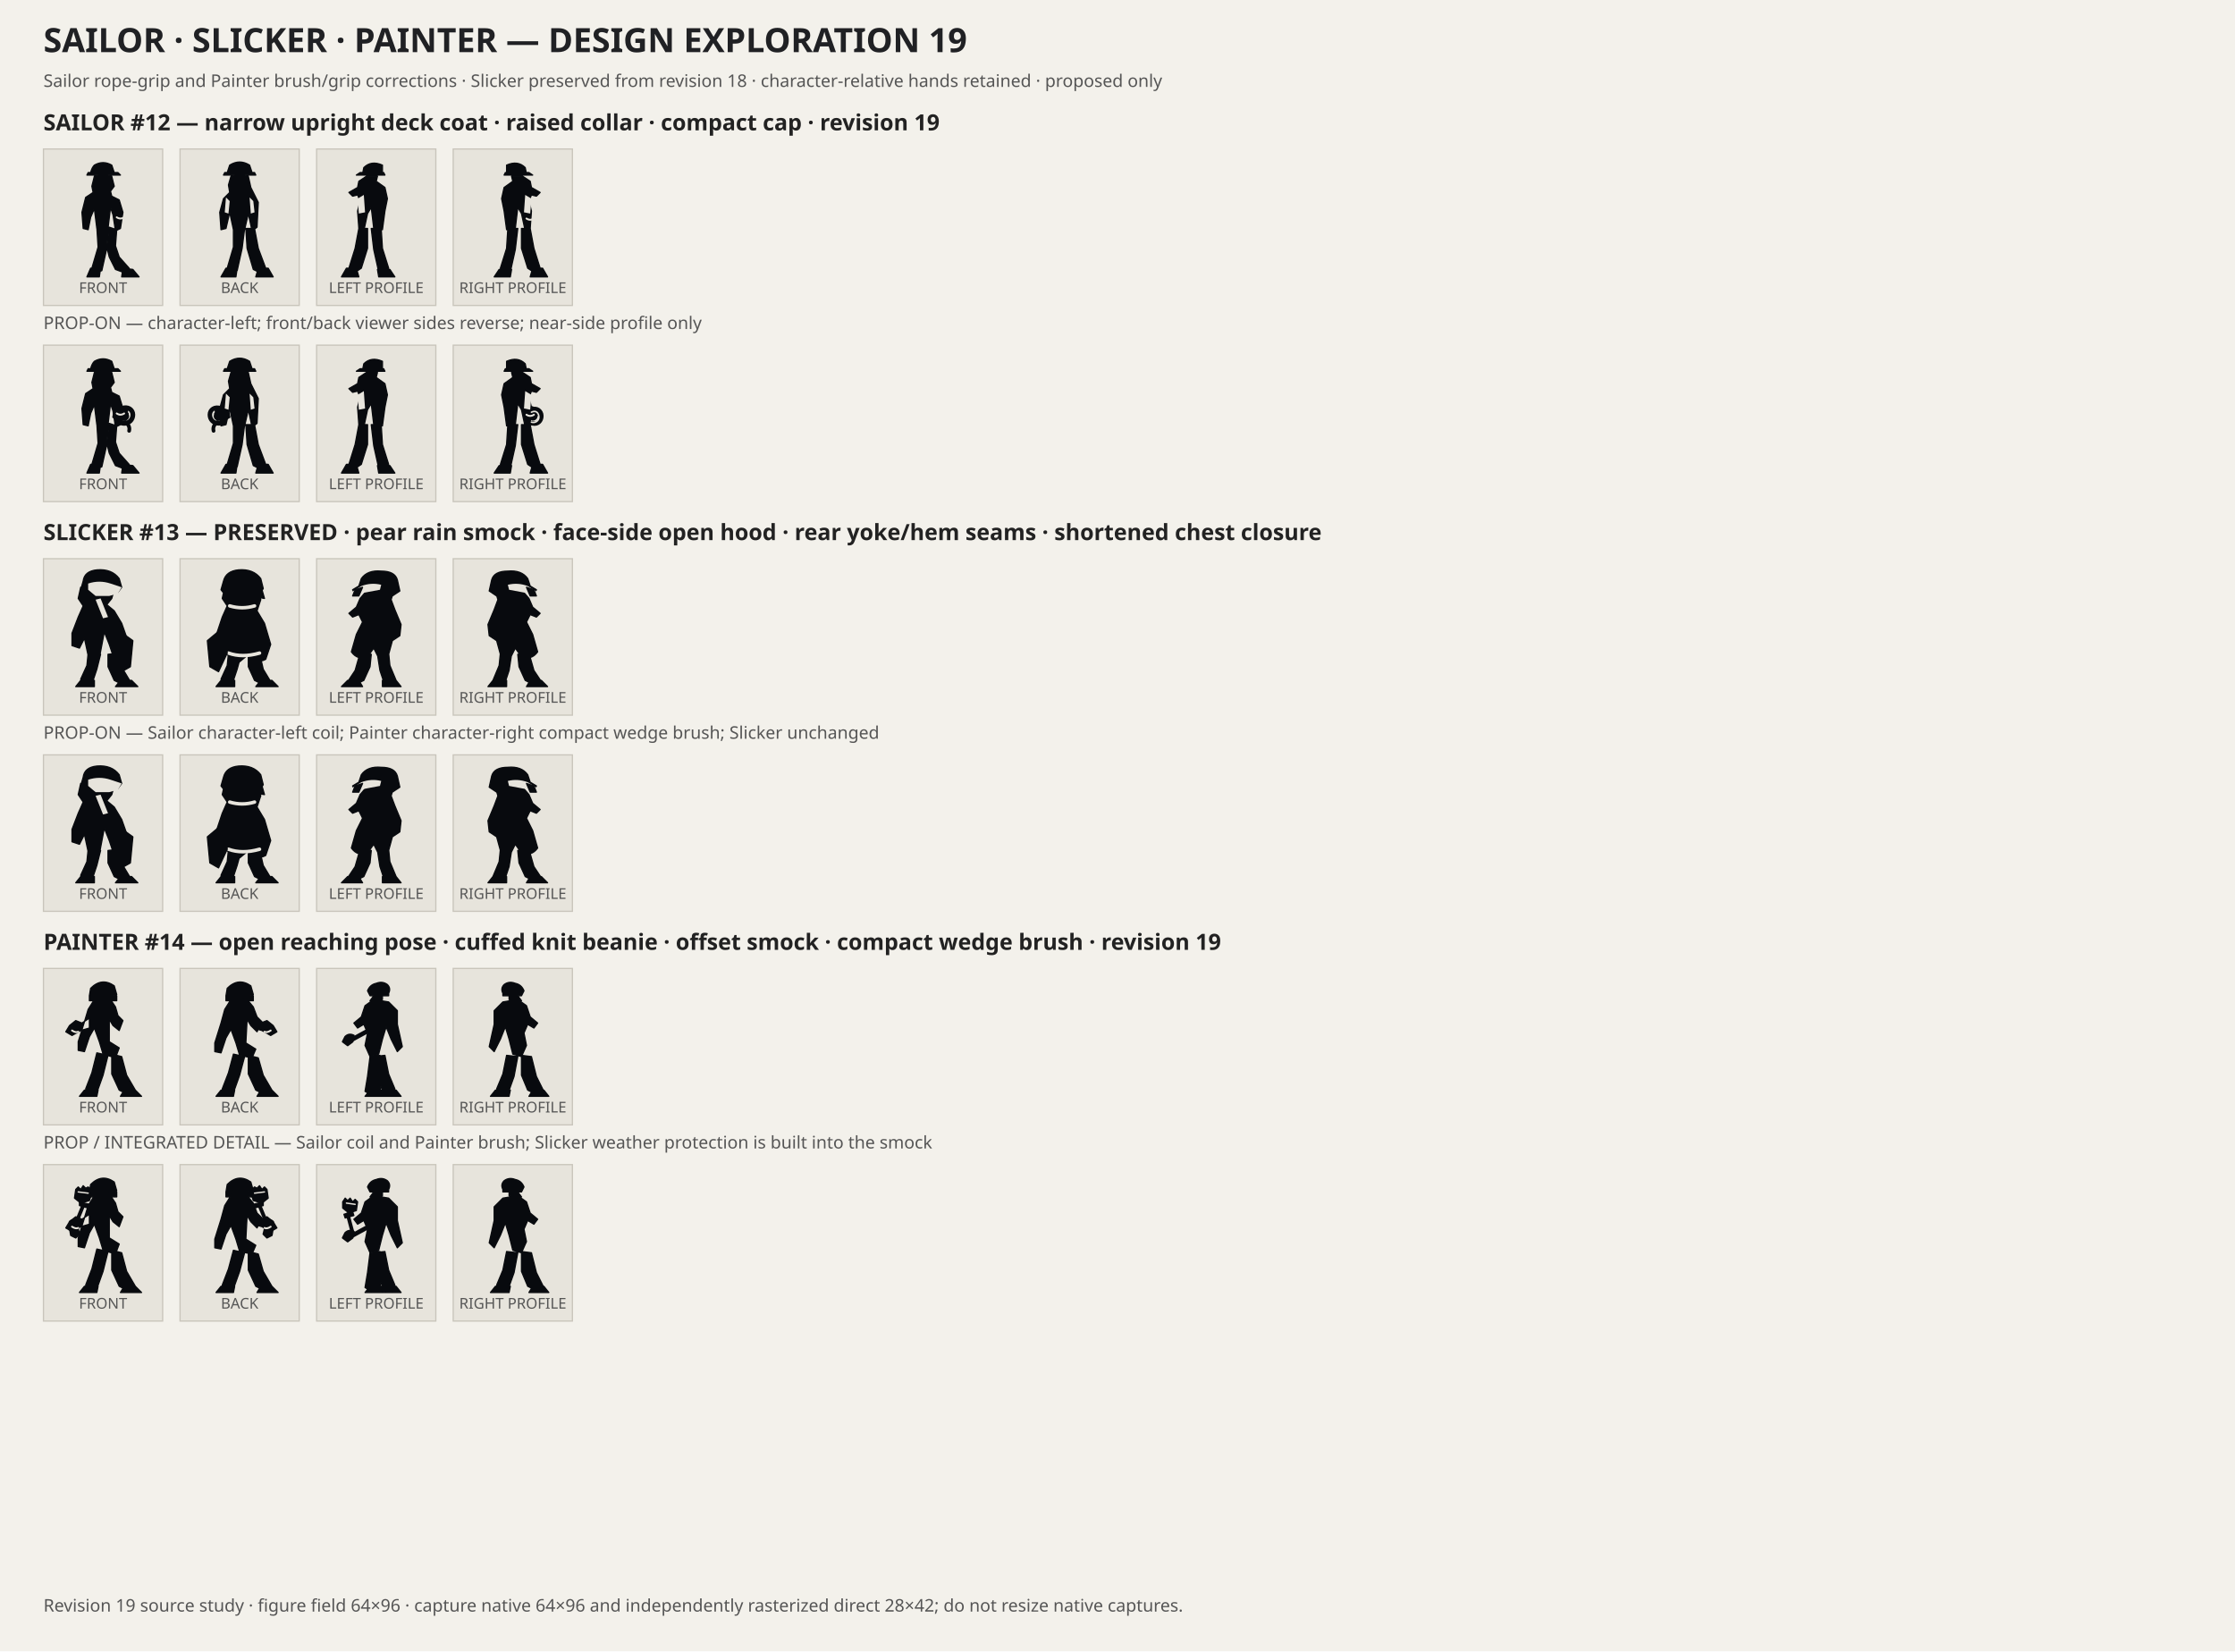
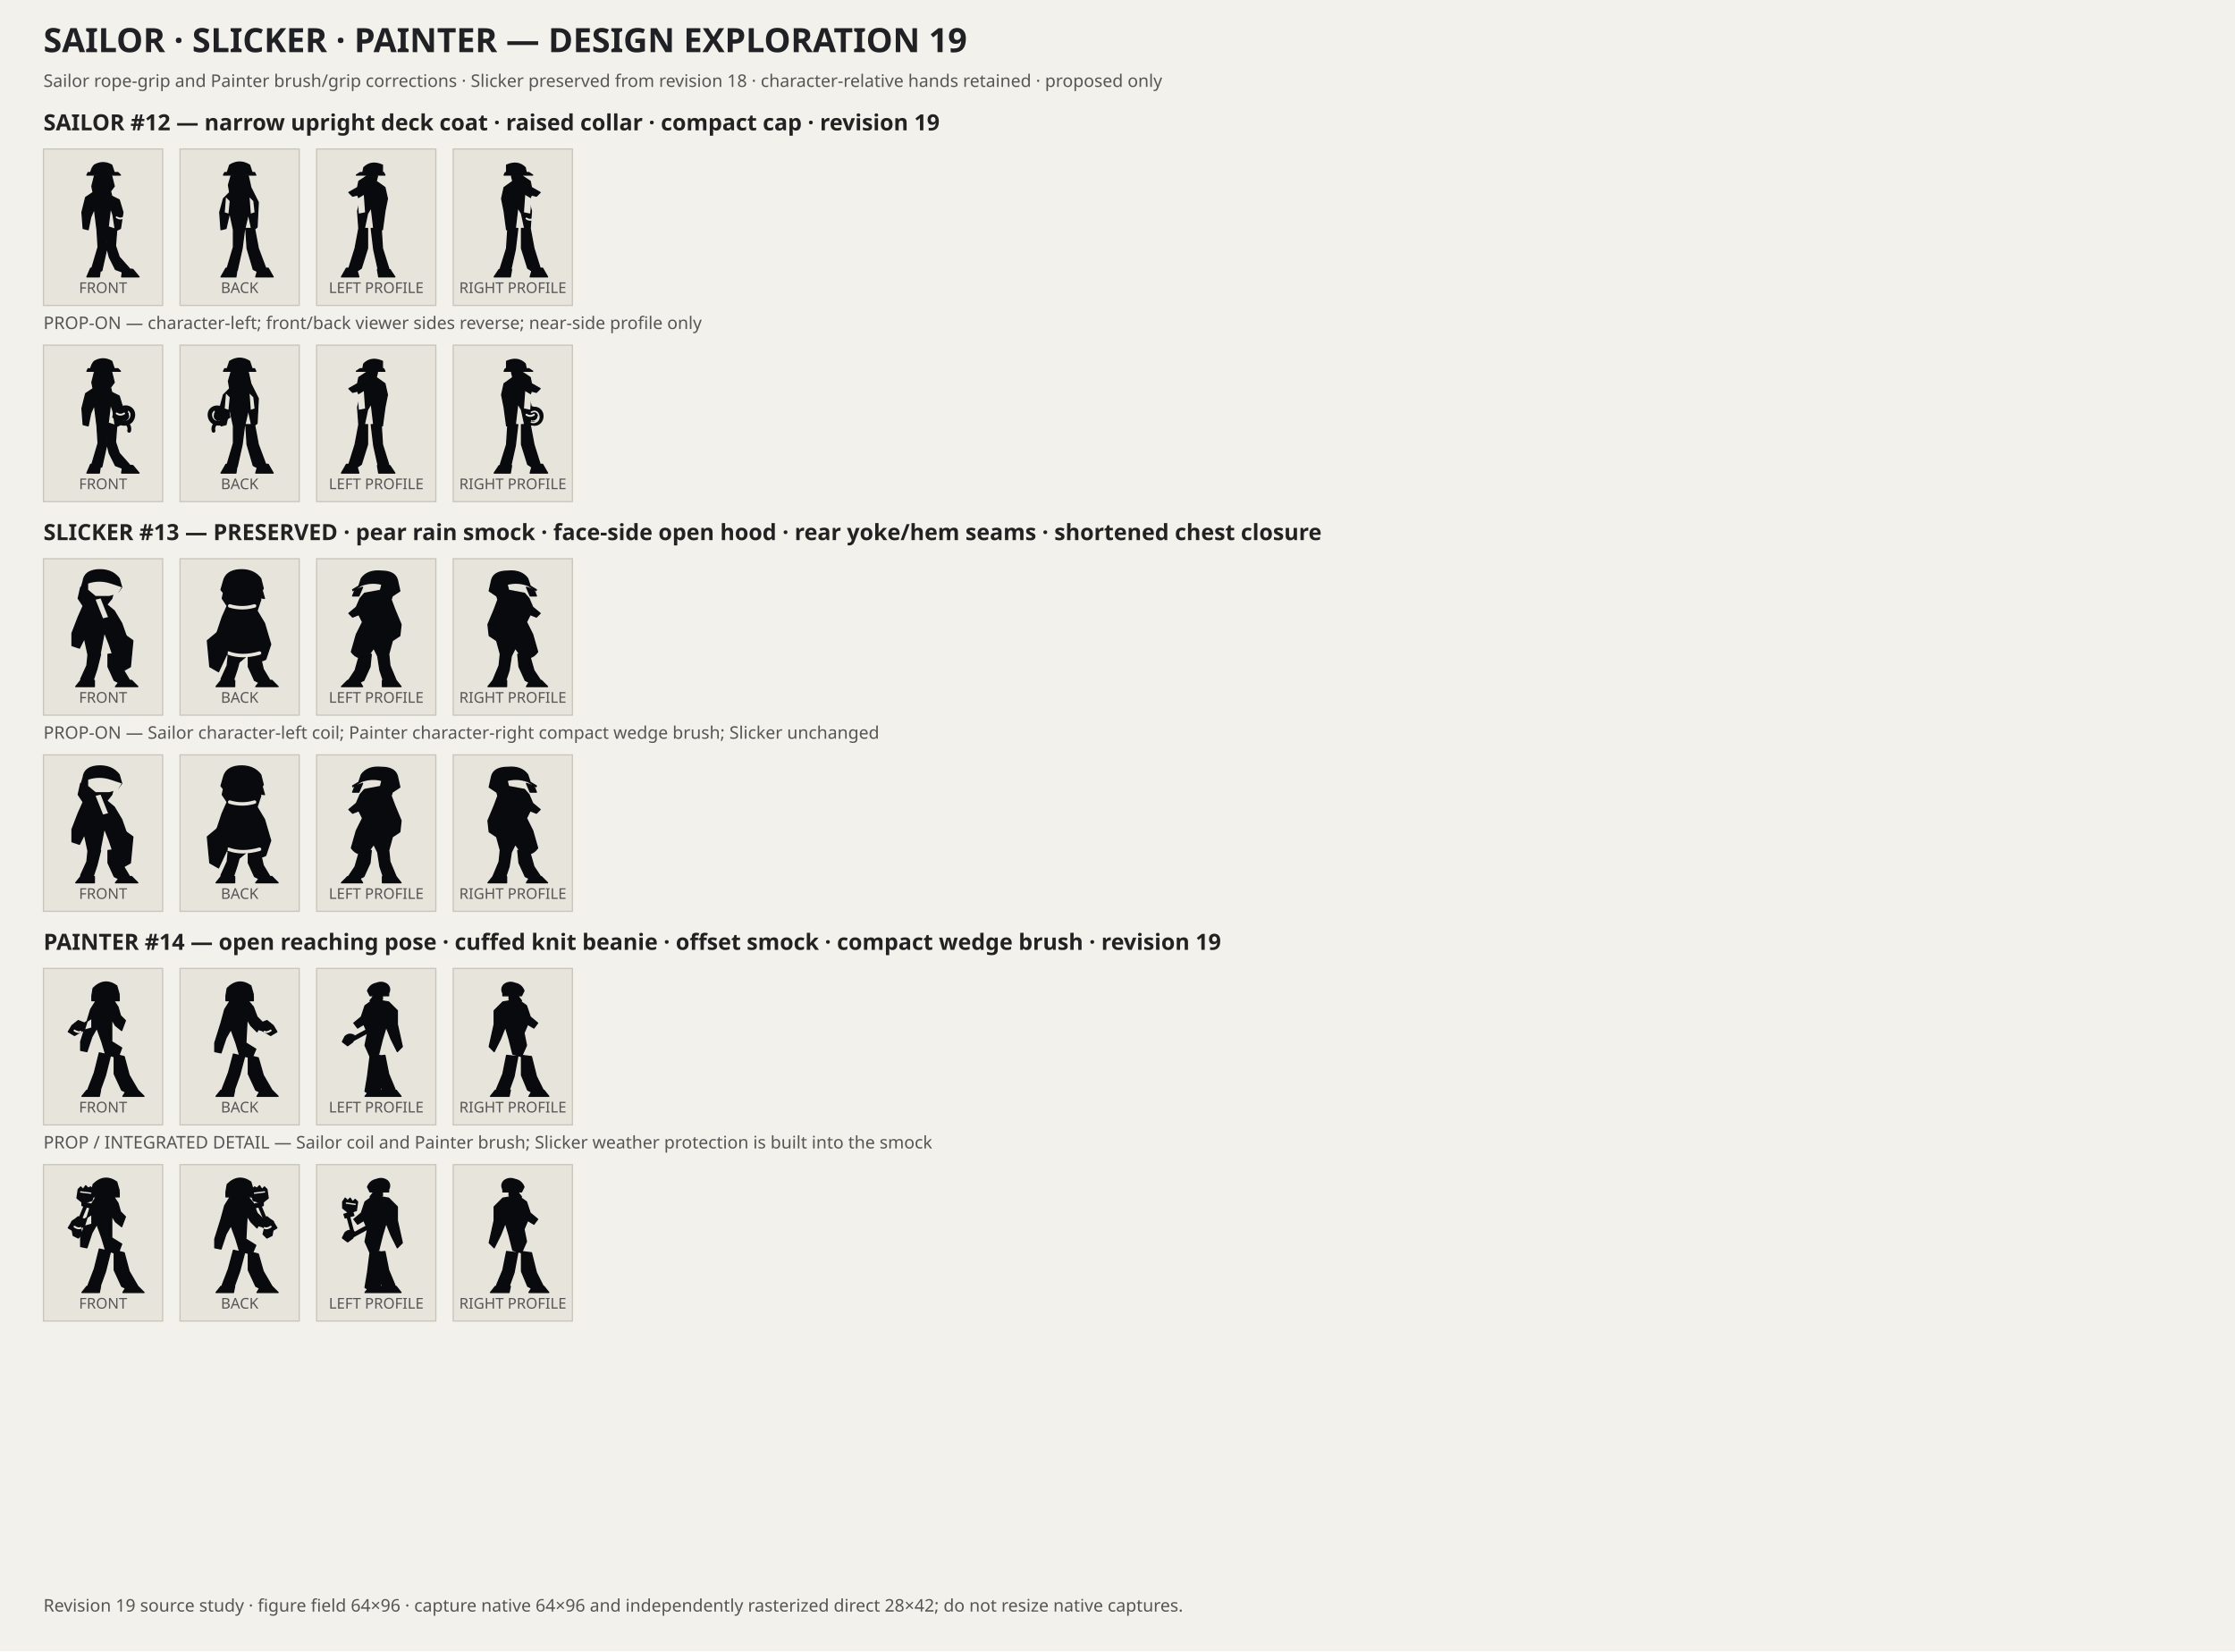
<svg xmlns="http://www.w3.org/2000/svg" width="1800" height="1330" viewBox="0 0 1800 1330">
  <rect width="1800" height="1330" fill="#f3f1eb" />
  <style>.head{font:700 27px sans-serif;fill:#202124}.sub{font:14px sans-serif;fill:#555}.name{font:700 18px sans-serif;fill:#222}.lab{font:12px sans-serif;fill:#555}.panel{fill:#e7e4dc;stroke:#c9c5bb}.sil{fill:#080a0e;stroke:#080a0e;stroke-linejoin:round;stroke-linecap:round}</style>
  <text x="35" y="42" class="head">SAILOR · SLICKER · PAINTER — DESIGN EXPLORATION 19</text>
  <text x="35" y="70" class="sub">Sailor rope-grip and Painter brush/grip corrections · Slicker preserved from revision 18 · character-relative hands retained · proposed only</text>
  <text x="35" y="105" class="name">SAILOR #12 — narrow upright deck coat · raised collar · compact cap · revision 19</text>
  <g transform="translate(35 120)">
    <rect width="96" height="126" class="panel" />
    <g transform="translate(16 8)">
      <g transform="" class="sil">
        <path d="M25 5 Q32 1 39 5 L41 11 L22 11 Q23 7 25 5Z M20 11 L44 11 L46 13 L19 13Z M25 14 Q32 11 39 14 L41 22 L38 26 L39 30 L45 33 L48 43 L46 56 L42 58 L40 45 L38 39 L36 56 L27 56 L25 40 L22 47 L20 57 L16 56 L15 43 L18 31 L24 27 L23 22Z M27 55 L36 55 L35 72 L31 90 L25 92 L23 88 L28 71Z M37 55 L43 57 L42 70 L45 79 L53 88 L50 92 L42 89 L37 79 L35 71Z M22 88 L30 88 L29 95 L19 95Z M48 88 L56 89 L61 95 L47 95Z" />
        <path d="M43 47 Q46 49 49 47" fill="none" stroke="#e7e4dc" stroke-width="1.5" stroke-linecap="round" />
      </g>
    </g>
    <text x="48" y="116" text-anchor="middle" class="lab">FRONT</text>
  </g>
  <g transform="translate(145 120)">
    <rect width="96" height="126" class="panel" />
    <g transform="translate(16 8)">
      <g transform="" class="sil">
        <path d="M24 5 Q32 0 40 5 L42 11 L22 11Z M20 11 L44 11 L45 13 L19 13Z M25 14 Q32 11 39 14 L41 23 L44 29 L47 35 L46 55 L42 58 L39 44 L36 57 L27 57 L24 43 L21 56 L17 57 L16 43 L19 32 L24 27 L23 21Z M27 56 L36 56 L34 72 L30 90 L24 92 L22 88 L27 71Z M37 56 L44 56 L47 72 L53 88 L49 92 L43 89 L38 72Z M21 88 L30 88 L29 95 L17 95Z M47 88 L55 88 L59 95 L45 95Z" />
        <path d="M21 31 L24 34 L23 44 L20 43Z M40 31 L43 34 L44 43 L41 44Z" fill="#e7e4dc" stroke="none" />
      </g>
    </g>
    <text x="48" y="116" text-anchor="middle" class="lab">BACK</text>
  </g>
  <g transform="translate(255 120)">
    <rect width="96" height="126" class="panel" />
    <g transform="translate(16 8)">
      <g transform="translate(64 0) scale(-1 1)" class="sil">
        <path d="M27 5 Q36 1 42 7 L43 12 L27 12Z M26 11 L45 11 L48 13 L25 13Z M40 14 L46 18 L47 23 L54 27 L51 30 L47 29 L45 34 L47 42 L46 56 L42 58 L39 44 L36 39 L34 56 L27 57 L25 42 L23 32 L25 23 L32 18 L31 14Z M28 56 L36 56 L34 73 L30 91 L24 93 L22 88 L27 72Z M39 56 L46 56 L49 72 L54 88 L50 92 L44 88 L39 72Z M21 89 L31 89 L30 95 L17 95Z M48 88 L56 88 L60 95 L46 95Z" />
        <path d="M42 29 L47 32 L46 44 L41 43Z" fill="#e7e4dc" stroke="none" />
      </g>
    </g>
    <text x="48" y="116" text-anchor="middle" class="lab">LEFT PROFILE</text>
  </g>
  <g transform="translate(365 120)">
    <rect width="96" height="126" class="panel" />
    <g transform="translate(16 8)">
      <g transform="" class="sil">
        <path d="M27 5 Q36 1 42 7 L43 12 L27 12Z M26 11 L45 11 L48 13 L25 13Z M40 14 L46 18 L47 23 L54 27 L51 30 L47 29 L45 34 L47 42 L46 56 L42 58 L39 44 L36 39 L34 56 L27 57 L25 42 L23 32 L25 23 L32 18 L31 14Z M28 56 L36 56 L34 73 L30 91 L24 93 L22 88 L27 72Z M39 56 L46 56 L49 72 L54 88 L50 92 L44 88 L39 72Z M21 89 L31 89 L30 95 L17 95Z M48 88 L56 88 L60 95 L46 95Z" />
        <path d="M42 29 L47 32 L46 44 L41 43Z" fill="#e7e4dc" stroke="none" />
        <path d="M43 48 Q46 50 49 48" fill="none" stroke="#e7e4dc" stroke-width="1.5" stroke-linecap="round" />
      </g>
    </g>
    <text x="48" y="116" text-anchor="middle" class="lab">RIGHT PROFILE</text>
  </g>
  <text x="35" y="265" class="sub">PROP-ON — character-left; front/back viewer sides reverse; near-side profile only</text>
  <g transform="translate(35 278)">
    <rect width="96" height="126" class="panel" />
    <g transform="translate(16 8)">
      <g transform="" class="sil">
        <path d="M25 5 Q32 1 39 5 L41 11 L22 11 Q23 7 25 5Z M20 11 L44 11 L46 13 L19 13Z M25 14 Q32 11 39 14 L41 22 L38 26 L39 30 L45 33 L48 43 L46 56 L42 58 L40 45 L38 39 L36 56 L27 56 L25 40 L22 47 L20 57 L16 56 L15 43 L18 31 L24 27 L23 22Z M27 55 L36 55 L35 72 L31 90 L25 92 L23 88 L28 71Z M37 55 L43 57 L42 70 L45 79 L53 88 L50 92 L42 89 L37 79 L35 71Z M22 88 L30 88 L29 95 L19 95Z M48 88 L56 89 L61 95 L47 95Z" />
        <path d="M47 43 C52 41 56 44 56 48 C56 52 53 55 49 55 C45 55 43 52 44 49 C45 46 48 45 50 47 C52 49 51 51 49 51" fill="none" stroke="#080a0e" stroke-width="3.8" stroke-linecap="round" />
        <path d="M41 45 Q45 42 49 44 L52 47 L50 52 L45 53 L40 50Z" fill="#080a0e" stroke="#080a0e" stroke-width="1.2" />
        <path d="M43 47 Q47 42 51 45" fill="none" stroke="#080a0e" stroke-width="2.4" stroke-linecap="round" />
        <path d="M43 47 Q46 49 49 47" fill="none" stroke="#e7e4dc" stroke-width="1.5" stroke-linecap="round" />
        <path d="M50 54 Q54 57 53 61" fill="none" stroke="#080a0e" stroke-width="3" stroke-linecap="round" />
      </g>
    </g>
    <text x="48" y="116" text-anchor="middle" class="lab">FRONT</text>
  </g>
  <g transform="translate(145 278)">
    <rect width="96" height="126" class="panel" />
    <g transform="translate(16 8)">
      <g transform="" class="sil">
        <path d="M24 5 Q32 0 40 5 L42 11 L22 11Z M20 11 L44 11 L45 13 L19 13Z M25 14 Q32 11 39 14 L41 23 L44 29 L47 35 L46 55 L42 58 L39 44 L36 57 L27 57 L24 43 L21 56 L17 57 L16 43 L19 32 L24 27 L23 21Z M27 56 L36 56 L34 72 L30 90 L24 92 L22 88 L27 71Z M37 56 L44 56 L47 72 L53 88 L49 92 L43 89 L38 72Z M21 88 L30 88 L29 95 L17 95Z M47 88 L55 88 L59 95 L45 95Z" />
        <path d="M17 43 C12 41 8 44 8 48 C8 52 11 55 15 55 C19 55 21 52 20 49 C19 46 16 45 14 47 C12 49 13 51 15 51" fill="none" stroke="#080a0e" stroke-width="3.6" stroke-linecap="round" />
        <path d="M23 45 Q19 42 15 44 L12 47 L14 52 L19 53 L24 50Z" fill="#080a0e" stroke="#080a0e" stroke-width="1.2" />
        <path d="M21 31 L24 34 L23 44 L20 43Z M40 31 L43 34 L44 43 L41 44Z" fill="#e7e4dc" stroke="none" />
        <path d="M21 47 Q17 42 13 45" fill="none" stroke="#080a0e" stroke-width="2.4" stroke-linecap="round" />
        <path d="M14 54 Q10 57 11 61" fill="none" stroke="#080a0e" stroke-width="3" stroke-linecap="round" />
      </g>
    </g>
    <text x="48" y="116" text-anchor="middle" class="lab">BACK</text>
  </g>
  <g transform="translate(255 278)">
    <rect width="96" height="126" class="panel" />
    <g transform="translate(16 8)">
      <g transform="translate(64 0) scale(-1 1)" class="sil">
        <path d="M27 5 Q36 1 42 7 L43 12 L27 12Z M26 11 L45 11 L48 13 L25 13Z M40 14 L46 18 L47 23 L54 27 L51 30 L47 29 L45 34 L47 42 L46 56 L42 58 L39 44 L36 39 L34 56 L27 57 L25 42 L23 32 L25 23 L32 18 L31 14Z M28 56 L36 56 L34 73 L30 91 L24 93 L22 88 L27 72Z M39 56 L46 56 L49 72 L54 88 L50 92 L44 88 L39 72Z M21 89 L31 89 L30 95 L17 95Z M48 88 L56 88 L60 95 L46 95Z" />
        <path d="M42 29 L47 32 L46 44 L41 43Z" fill="#e7e4dc" stroke="none" />
      </g>
    </g>
    <text x="48" y="116" text-anchor="middle" class="lab">LEFT PROFILE</text>
  </g>
  <g transform="translate(365 278)">
    <rect width="96" height="126" class="panel" />
    <g transform="translate(16 8)">
      <g transform="" class="sil">
        <path d="M27 5 Q36 1 42 7 L43 12 L27 12Z M26 11 L45 11 L48 13 L25 13Z M40 14 L46 18 L47 23 L54 27 L51 30 L47 29 L45 34 L47 42 L46 56 L42 58 L39 44 L36 39 L34 56 L27 57 L25 42 L23 32 L25 23 L32 18 L31 14Z M28 56 L36 56 L34 73 L30 91 L24 93 L22 88 L27 72Z M39 56 L46 56 L49 72 L54 88 L50 92 L44 88 L39 72Z M21 89 L31 89 L30 95 L17 95Z M48 88 L56 88 L60 95 L46 95Z" />
        <path d="M47 44 C51 42 55 45 55 49 C55 53 52 56 48 55 C44 55 42 52 43 49 C44 46 47 45 49 47 C51 49 50 51 48 51" fill="none" stroke="#080a0e" stroke-width="3.6" stroke-linecap="round" />
        <path d="M42 43 Q46 40 50 43 L53 47 L50 51 L45 51 L41 48Z" fill="#080a0e" stroke="#080a0e" stroke-width="1.2" />
        <path d="M42 29 L47 32 L46 44 L41 43Z" fill="#e7e4dc" stroke="none" />
        <path d="M43 48 Q47 43 51 46" fill="none" stroke="#080a0e" stroke-width="2.4" stroke-linecap="round" />
        <path d="M43 48 Q46 50 49 48" fill="none" stroke="#e7e4dc" stroke-width="1.5" stroke-linecap="round" />
        <path d="M47 46 C51 44 53 47 53 50 C53 53 50 55 47 54" fill="none" stroke="#e7e4dc" stroke-width="1.25" stroke-linecap="round" />
      </g>
    </g>
    <text x="48" y="116" text-anchor="middle" class="lab">RIGHT PROFILE</text>
  </g>
  <text x="35" y="435" class="name">SLICKER #13 — PRESERVED · pear rain smock · face-side open hood · rear yoke/hem seams · shortened chest closure</text>
  <g transform="translate(35 450)">
    <rect width="96" height="126" class="panel" />
    <g transform="translate(16 8)">
      <g transform="" class="sil">
        <path d="M16 10 Q17 2 27 1 Q39 0 45 8 L47 15 L44 19 L39 17 L23 17 L19 21 L14 17Z M14 15 Q28 12 41 17 L39 24 L35 29 L41 34 L47 44 L53 61 L49 73 L42 76 L37 61 L33 51 L29 72 L20 70 L17 56 L13 64 L7 62 L7 52 L12 39 L16 30 L12 24Z M20 68 L30 69 L27 81 L23 93 L16 94 L14 89 L19 78Z M36 69 L45 68 L48 81 L54 91 L49 94 L41 90 L36 79Z M14 90 L25 90 L25 95 L10 95Z M46 90 L55 90 L60 95 L42 95Z" />
        <path d="M20 12 Q29 9 38 12 L47 15 L44 20 L37 22 L26 22 L20 17Z" fill="#e7e4dc" stroke="none" />
        <path d="M26 25 L30 24 L36 39 L32 40Z" fill="#e7e4dc" stroke="none" />
        <path d="M42 48 L56 58 L54 79 L47 83 L40 68Z" fill="#080a0e" stroke="#080a0e" stroke-width="1" />
      </g>
    </g>
    <text x="48" y="116" text-anchor="middle" class="lab">FRONT</text>
  </g>
  <g transform="translate(145 450)">
    <rect width="96" height="126" class="panel" />
    <g transform="translate(16 8)">
      <g transform="" class="sil">
        <path d="M19 10 Q21 2 31 1 Q43 0 49 8 L51 16 L48 21 L42 18 L25 18 L21 22 L17 17Z M20 15 Q34 12 47 17 L49 25 L46 34 L52 44 L57 61 L53 73 Q46 77 38 70 L32 75 L23 70 L16 65 L13 54 L18 39 L22 30 L18 24Z M23 68 L33 70 L30 81 L26 93 L19 94 L17 89 L22 78Z M39 69 L48 68 L51 81 L57 91 L52 94 L44 90 L39 79Z M17 90 L28 90 L28 95 L13 95Z M49 90 L58 90 L63 95 L45 95Z" />
        <path d="M24 30 Q34 33 44 30" fill="none" stroke="#e7e4dc" stroke-width="2.8" stroke-linecap="round" />
        <path d="M23 68 Q34 72 48 68" fill="none" stroke="#e7e4dc" stroke-width="2.8" stroke-linecap="round" />
        <path d="M43 15 L50 17 L52 24 L46 23Z" fill="#080a0e" stroke="#080a0e" stroke-width="1" />
        <path d="M18 48 L6 58 L8 79 L15 83 L22 68Z" fill="#080a0e" stroke="#080a0e" stroke-width="1" />
      </g>
    </g>
    <text x="48" y="116" text-anchor="middle" class="lab">BACK</text>
  </g>
  <g transform="translate(255 450)">
    <rect width="96" height="126" class="panel" />
    <g transform="translate(16 8)">
      <g transform="translate(64 0) scale(-1 1)" class="sil">
        <path d="M15 9 Q17 2 28 2 Q39 1 44 8 L46 14 L51 17 L49 21 L43 18 L23 18 L19 22 L13 18Z M17 15 Q30 13 39 17 L45 24 L48 31 L54 36 L51 39 L46 37 L43 43 L48 53 L52 67 Q47 74 39 71 L34 64 L30 72 L22 69 L19 58 L13 54 L12 45 L17 33 L20 25Z M22 68 L31 69 L29 82 L25 94 L18 95 L16 90 L21 78Z M36 69 L45 68 L49 82 L55 91 L50 94 L42 90 L37 79Z M16 90 L27 90 L27 95 L12 95Z M46 90 L55 90 L60 95 L43 95Z" />
        <path d="M28 13 Q36 11 44 14 L52 19 L45 20 L29 17Z" fill="#e7e4dc" stroke="none" />
        <path d="M43 15 L49 17 L51 22 L46 22Z" fill="#080a0e" stroke="#080a0e" stroke-width="1" />
      </g>
    </g>
    <text x="48" y="116" text-anchor="middle" class="lab">LEFT PROFILE</text>
  </g>
  <g transform="translate(365 450)">
    <rect width="96" height="126" class="panel" />
    <g transform="translate(16 8)">
      <g transform="" class="sil">
        <path d="M15 9 Q17 2 28 2 Q39 1 44 8 L46 14 L51 17 L49 21 L43 18 L23 18 L19 22 L13 18Z M17 15 Q30 13 39 17 L45 24 L48 31 L54 36 L51 39 L46 37 L43 43 L48 53 L52 67 Q47 74 39 71 L34 64 L30 72 L22 69 L19 58 L13 54 L12 45 L17 33 L20 25Z M22 68 L31 69 L29 82 L25 94 L18 95 L16 90 L21 78Z M36 69 L45 68 L49 82 L55 91 L50 94 L42 90 L37 79Z M16 90 L27 90 L27 95 L12 95Z M46 90 L55 90 L60 95 L43 95Z" />
        <path d="M28 13 Q36 11 44 14 L52 19 L45 20 L29 17Z" fill="#e7e4dc" stroke="none" />
        <path d="M43 15 L49 17 L51 22 L46 22Z" fill="#080a0e" stroke="#080a0e" stroke-width="1" />
      </g>
    </g>
    <text x="48" y="116" text-anchor="middle" class="lab">RIGHT PROFILE</text>
  </g>
  <text x="35" y="595" class="sub">PROP-ON — Sailor character-left coil; Painter character-right compact wedge brush; Slicker unchanged</text>
  <g transform="translate(35 608)">
    <rect width="96" height="126" class="panel" />
    <g transform="translate(16 8)">
      <g transform="" class="sil">
        <path d="M16 10 Q17 2 27 1 Q39 0 45 8 L47 15 L44 19 L39 17 L23 17 L19 21 L14 17Z M14 15 Q28 12 41 17 L39 24 L35 29 L41 34 L47 44 L53 61 L49 73 L42 76 L37 61 L33 51 L29 72 L20 70 L17 56 L13 64 L7 62 L7 52 L12 39 L16 30 L12 24Z M20 68 L30 69 L27 81 L23 93 L16 94 L14 89 L19 78Z M36 69 L45 68 L48 81 L54 91 L49 94 L41 90 L36 79Z M14 90 L25 90 L25 95 L10 95Z M46 90 L55 90 L60 95 L42 95Z" />
        <path d="M20 12 Q29 9 38 12 L47 15 L44 20 L37 22 L26 22 L20 17Z" fill="#e7e4dc" stroke="none" />
        <path d="M26 25 L30 24 L36 39 L32 40Z" fill="#e7e4dc" stroke="none" />
        <path d="M42 48 L56 58 L54 79 L47 83 L40 68Z" fill="#080a0e" stroke="#080a0e" stroke-width="1" />
      </g>
    </g>
    <text x="48" y="116" text-anchor="middle" class="lab">FRONT</text>
  </g>
  <g transform="translate(145 608)">
    <rect width="96" height="126" class="panel" />
    <g transform="translate(16 8)">
      <g transform="" class="sil">
        <path d="M19 10 Q21 2 31 1 Q43 0 49 8 L51 16 L48 21 L42 18 L25 18 L21 22 L17 17Z M20 15 Q34 12 47 17 L49 25 L46 34 L52 44 L57 61 L53 73 Q46 77 38 70 L32 75 L23 70 L16 65 L13 54 L18 39 L22 30 L18 24Z M23 68 L33 70 L30 81 L26 93 L19 94 L17 89 L22 78Z M39 69 L48 68 L51 81 L57 91 L52 94 L44 90 L39 79Z M17 90 L28 90 L28 95 L13 95Z M49 90 L58 90 L63 95 L45 95Z" />
        <path d="M24 30 Q34 33 44 30" fill="none" stroke="#e7e4dc" stroke-width="2.8" stroke-linecap="round" />
        <path d="M23 68 Q34 72 48 68" fill="none" stroke="#e7e4dc" stroke-width="2.8" stroke-linecap="round" />
        <path d="M43 15 L50 17 L52 24 L46 23Z" fill="#080a0e" stroke="#080a0e" stroke-width="1" />
        <path d="M18 48 L6 58 L8 79 L15 83 L22 68Z" fill="#080a0e" stroke="#080a0e" stroke-width="1" />
      </g>
    </g>
    <text x="48" y="116" text-anchor="middle" class="lab">BACK</text>
  </g>
  <g transform="translate(255 608)">
    <rect width="96" height="126" class="panel" />
    <g transform="translate(16 8)">
      <g transform="translate(64 0) scale(-1 1)" class="sil">
        <path d="M15 9 Q17 2 28 2 Q39 1 44 8 L46 14 L51 17 L49 21 L43 18 L23 18 L19 22 L13 18Z M17 15 Q30 13 39 17 L45 24 L48 31 L54 36 L51 39 L46 37 L43 43 L48 53 L52 67 Q47 74 39 71 L34 64 L30 72 L22 69 L19 58 L13 54 L12 45 L17 33 L20 25Z M22 68 L31 69 L29 82 L25 94 L18 95 L16 90 L21 78Z M36 69 L45 68 L49 82 L55 91 L50 94 L42 90 L37 79Z M16 90 L27 90 L27 95 L12 95Z M46 90 L55 90 L60 95 L43 95Z" />
        <path d="M28 13 Q36 11 44 14 L52 19 L45 20 L29 17Z" fill="#e7e4dc" stroke="none" />
        <path d="M43 15 L49 17 L51 22 L46 22Z" fill="#080a0e" stroke="#080a0e" stroke-width="1" />
      </g>
    </g>
    <text x="48" y="116" text-anchor="middle" class="lab">LEFT PROFILE</text>
  </g>
  <g transform="translate(365 608)">
    <rect width="96" height="126" class="panel" />
    <g transform="translate(16 8)">
      <g transform="" class="sil">
        <path d="M15 9 Q17 2 28 2 Q39 1 44 8 L46 14 L51 17 L49 21 L43 18 L23 18 L19 22 L13 18Z M17 15 Q30 13 39 17 L45 24 L48 31 L54 36 L51 39 L46 37 L43 43 L48 53 L52 67 Q47 74 39 71 L34 64 L30 72 L22 69 L19 58 L13 54 L12 45 L17 33 L20 25Z M22 68 L31 69 L29 82 L25 94 L18 95 L16 90 L21 78Z M36 69 L45 68 L49 82 L55 91 L50 94 L42 90 L37 79Z M16 90 L27 90 L27 95 L12 95Z M46 90 L55 90 L60 95 L43 95Z" />
        <path d="M28 13 Q36 11 44 14 L52 19 L45 20 L29 17Z" fill="#e7e4dc" stroke="none" />
        <path d="M43 15 L49 17 L51 22 L46 22Z" fill="#080a0e" stroke="#080a0e" stroke-width="1" />
      </g>
    </g>
    <text x="48" y="116" text-anchor="middle" class="lab">RIGHT PROFILE</text>
  </g>
  <text x="35" y="765" class="name">PAINTER #14 — open reaching pose · cuffed knit beanie · offset smock · compact wedge brush · revision 19</text>
  <g transform="translate(35 780)">
    <rect width="96" height="126" class="panel" />
-     <g transform="translate(16 8)">
+     <g transform="translate(18 8)">
      <g transform="" class="sil">
        <path d="M22 8 Q31 -1 41 6 L43 13 L21 14Z M21 14 Q32 11 43 14 L43 18 L21 18Z M25 17 Q31 13 38 17 L42 23 L44 30 L48 34 L45 42 L40 38 L37 33 L37 51 L45 56 L42 64 L32 61 L29 51 L25 40 L21 47 L17 59 L12 58 L12 51 L17 35 L20 25Z M21 32 L15 36 L10 34 L5 38 L2 43 L7 46 L14 42 L21 40Z M27 60 L36 62 L32 78 L27 92 L20 94 L18 89 L23 76Z M39 61 L47 63 L51 78 L58 90 L53 94 L45 90 L39 77Z M17 90 L28 90 L27 95 L13 95Z M49 90 L58 90 L63 95 L46 95Z" />
        <path d="M7 42 Q10 44 12 43" fill="none" stroke="#e7e4dc" stroke-width="1.5" stroke-linecap="round" />
      </g>
    </g>
    <text x="48" y="116" text-anchor="middle" class="lab">FRONT</text>
  </g>
  <g transform="translate(145 780)">
    <rect width="96" height="126" class="panel" />
    <g transform="translate(16 8)">
      <g transform="" class="sil">
        <path d="M22 8 Q31 -1 41 6 L43 13 L21 14Z M21 14 Q32 11 43 14 L43 18 L21 18Z M25 17 Q31 13 38 17 L43 23 L46 31 L50 35 L46 43 L41 38 L38 33 L37 52 L45 57 L42 64 L32 62 L29 52 L25 41 L21 48 L17 60 L12 59 L12 52 L17 36 L20 25Z M43 32 L49 36 L54 34 L59 38 L62 43 L57 46 L50 42 L43 40Z M27 61 L36 63 L32 78 L27 92 L20 94 L18 89 L23 76Z M39 62 L47 64 L51 78 L58 90 L53 94 L45 90 L39 77Z M17 90 L28 90 L27 95 L13 95Z M49 90 L58 90 L63 95 L46 95Z" />
        <path d="M57 42 Q54 44 52 43" fill="none" stroke="#e7e4dc" stroke-width="1.5" stroke-linecap="round" />
      </g>
    </g>
    <text x="48" y="116" text-anchor="middle" class="lab">BACK</text>
  </g>
  <g transform="translate(255 780)">
    <rect width="96" height="126" class="panel" />
    <g transform="translate(16 8)">
      <g transform="translate(69 0) scale(-1 1)" class="sil">
        <path d="M27 12 Q25 8 28 5 Q32 2 37 4 Q42 5 44 10 L42 14 L27 14Z M32 13 L39 14 L42 18 L38 20 L32 17Z M39 17 L46 22 L49 31 L55 36 L52 40 L47 37 L44 44 L46 54 L42 63 L35 61 L32 49 L29 39 L25 49 L20 59 L16 55 L20 37 L20 26 L27 19Z M30 62 L39 63 L36 79 L31 93 L24 94 L22 89 L27 77Z M34 62 L42 63 L44 79 L46 91 L41 94 L34 90 L31 78Z M21 90 L33 90 L32 95 L17 95Z M32 90 L42 90 L46 95 L29 95Z" />
        <path d="M45 43 L56 49" fill="none" stroke="#080a0e" stroke-width="3.6" stroke-linecap="round" />
        <path d="M55 46 Q59 44 62 47 L64 51 L60 54 L56 51Z" fill="#080a0e" stroke="#080a0e" stroke-width="1.4" />
        <path d="M7 47 Q10 49 13 48" fill="none" stroke="#e7e4dc" stroke-width="1.5" stroke-linecap="round" />
      </g>
    </g>
    <text x="48" y="116" text-anchor="middle" class="lab">LEFT PROFILE</text>
  </g>
  <g transform="translate(365 780)">
    <rect width="96" height="126" class="panel" />
    <g transform="translate(13 8)">
      <g transform="" class="sil">
        <path d="M27 12 Q25 8 28 5 Q32 2 37 4 Q42 5 44 10 L42 14 L27 14Z M32 13 L39 14 L42 18 L38 20 L32 17Z M39 17 L46 22 L49 31 L55 36 L52 40 L47 37 L44 44 L46 54 L42 63 L35 61 L32 49 L29 39 L25 49 L20 59 L16 55 L20 37 L20 26 L27 19Z M30 62 L39 63 L36 79 L31 93 L24 94 L22 89 L27 77Z M42 62 L50 63 L54 79 L60 91 L55 94 L47 90 L42 78Z M21 90 L33 90 L32 95 L17 95Z M51 90 L60 90 L64 95 L48 95Z" />
      </g>
    </g>
    <text x="48" y="116" text-anchor="middle" class="lab">RIGHT PROFILE</text>
  </g>
  <text x="35" y="925" class="sub">PROP / INTEGRATED DETAIL — Sailor coil and Painter brush; Slicker weather protection is built into the smock</text>
  <g transform="translate(35 938)">
    <rect width="96" height="126" class="panel" />
-     <g transform="translate(16 8)">
+     <g transform="translate(18 8)">
      <g transform="" class="sil">
        <path d="M22 8 Q31 -1 41 6 L43 13 L21 14Z M21 14 Q32 11 43 14 L43 18 L21 18Z M25 17 Q31 13 38 17 L42 23 L44 30 L48 34 L45 42 L40 38 L37 33 L37 51 L45 56 L42 64 L32 61 L29 51 L25 40 L21 47 L17 59 L12 58 L12 51 L17 35 L20 25Z M21 32 L15 36 L10 34 L5 38 L2 43 L7 46 L14 42 L21 40Z M27 60 L36 62 L32 78 L27 92 L20 94 L18 89 L23 76Z M39 61 L47 63 L51 78 L58 90 L53 94 L45 90 L39 77Z M17 90 L28 90 L27 95 L13 95Z M49 90 L58 90 L63 95 L46 95Z" />
        <path d="M5 38 Q8 35 11 38 L13 42 L10 46 L6 44Z" fill="#080a0e" stroke="#080a0e" stroke-width="1.3" />
        <path d="M9 42 L16 25" fill="none" stroke="#080a0e" stroke-width="3" stroke-linecap="round" />
        <path d="M13 22 L21 24 L20 27 L13 25Z" fill="#080a0e" stroke="#080a0e" stroke-width="1" />
        <path d="M10 12 L12 10 L14 12 L16 9 L18 11 L20 10 L22 12 L23 15 L21 21 L14 23 L9 19Z" fill="#080a0e" stroke="#080a0e" stroke-width="1" />
        <path d="M12 14 L20 15" fill="none" stroke="#e7e4dc" stroke-width="1.1" stroke-linecap="round" />
        <path d="M5 43 Q9 41 12 44 L13 48 L10 51 L6 49Z" fill="#080a0e" stroke="#080a0e" stroke-width="1.2" />
        <path d="M7 42 Q10 44 12 43" fill="none" stroke="#e7e4dc" stroke-width="1.5" stroke-linecap="round" />
      </g>
    </g>
    <text x="48" y="116" text-anchor="middle" class="lab">FRONT</text>
  </g>
  <g transform="translate(145 938)">
    <rect width="96" height="126" class="panel" />
    <g transform="translate(16 8)">
      <g transform="" class="sil">
        <path d="M22 8 Q31 -1 41 6 L43 13 L21 14Z M21 14 Q32 11 43 14 L43 18 L21 18Z M25 17 Q31 13 38 17 L43 23 L46 31 L50 35 L46 43 L41 38 L38 33 L37 52 L45 57 L42 64 L32 62 L29 52 L25 41 L21 48 L17 60 L12 59 L12 52 L17 36 L20 25Z M43 32 L49 36 L54 34 L59 38 L62 43 L57 46 L50 42 L43 40Z M27 61 L36 63 L32 78 L27 92 L20 94 L18 89 L23 76Z M39 62 L47 64 L51 78 L58 90 L53 94 L45 90 L39 77Z M17 90 L28 90 L27 95 L13 95Z M49 90 L58 90 L63 95 L46 95Z" />
        <path d="M59 38 Q56 35 53 38 L51 42 L54 46 L58 44Z" fill="#080a0e" stroke="#080a0e" stroke-width="1.3" />
        <path d="M55 42 L48 25" fill="none" stroke="#080a0e" stroke-width="3" stroke-linecap="round" />
        <path d="M51 22 L43 24 L44 27 L51 25Z" fill="#080a0e" stroke="#080a0e" stroke-width="1" />
        <path d="M54 12 L52 10 L50 12 L48 9 L46 11 L44 10 L42 12 L41 15 L43 21 L50 23 L55 19Z" fill="#080a0e" stroke="#080a0e" stroke-width="1" />
        <path d="M52 14 L44 15" fill="none" stroke="#e7e4dc" stroke-width="1.1" stroke-linecap="round" />
        <path d="M59 43 Q55 41 52 44 L51 48 L54 51 L58 49Z" fill="#080a0e" stroke="#080a0e" stroke-width="1.2" />
        <path d="M57 42 Q54 44 52 43" fill="none" stroke="#e7e4dc" stroke-width="1.5" stroke-linecap="round" />
      </g>
    </g>
    <text x="48" y="116" text-anchor="middle" class="lab">BACK</text>
  </g>
  <g transform="translate(255 938)">
    <rect width="96" height="126" class="panel" />
    <g transform="translate(16 8)">
      <g transform="translate(69 0) scale(-1 1)" class="sil">
        <path d="M27 12 Q25 8 28 5 Q32 2 37 4 Q42 5 44 10 L42 14 L27 14Z M32 13 L39 14 L42 18 L38 20 L32 17Z M39 17 L46 22 L49 31 L55 36 L52 40 L47 37 L44 44 L46 54 L42 63 L35 61 L32 49 L29 39 L25 49 L20 59 L16 55 L20 37 L20 26 L27 19Z M30 62 L39 63 L36 79 L31 93 L24 94 L22 89 L27 77Z M34 62 L42 63 L44 79 L46 91 L41 94 L34 90 L31 78Z M21 90 L33 90 L32 95 L17 95Z M32 90 L42 90 L46 95 L29 95Z" />
        <path d="M45 43 L56 49" fill="none" stroke="#080a0e" stroke-width="3.6" stroke-linecap="round" />
        <path d="M55 46 Q59 44 62 47 L64 51 L60 54 L56 51Z" fill="#080a0e" stroke="#080a0e" stroke-width="1.4" />
        <path d="M56 47 L60 32" fill="none" stroke="#080a0e" stroke-width="3" stroke-linecap="round" />
        <path d="M56 30 L63 32 L62 35 L55 33Z" fill="#080a0e" stroke="#080a0e" stroke-width="1" />
        <path d="M52 22 L54 20 L56 22 L58 19 L60 21 L62 19 L64 22 L64 27 L59 31 L53 29Z" fill="#080a0e" stroke="#080a0e" stroke-width="1" />
        <path d="M54 24 L61 23" fill="none" stroke="#e7e4dc" stroke-width="1.1" stroke-linecap="round" />
        <path d="M7 47 Q10 49 13 48" fill="none" stroke="#e7e4dc" stroke-width="1.5" stroke-linecap="round" />
      </g>
    </g>
    <text x="48" y="116" text-anchor="middle" class="lab">LEFT PROFILE</text>
  </g>
  <g transform="translate(365 938)">
    <rect width="96" height="126" class="panel" />
    <g transform="translate(13 8)">
      <g transform="" class="sil">
        <path d="M27 12 Q25 8 28 5 Q32 2 37 4 Q42 5 44 10 L42 14 L27 14Z M32 13 L39 14 L42 18 L38 20 L32 17Z M39 17 L46 22 L49 31 L55 36 L52 40 L47 37 L44 44 L46 54 L42 63 L35 61 L32 49 L29 39 L25 49 L20 59 L16 55 L20 37 L20 26 L27 19Z M30 62 L39 63 L36 79 L31 93 L24 94 L22 89 L27 77Z M42 62 L50 63 L54 79 L60 91 L55 94 L47 90 L42 78Z M21 90 L33 90 L32 95 L17 95Z M51 90 L60 90 L64 95 L48 95Z" />
      </g>
    </g>
    <text x="48" y="116" text-anchor="middle" class="lab">RIGHT PROFILE</text>
  </g>
  <text x="35" y="1298" class="sub">Revision 19 source study · figure field 64×96 · capture native 64×96 and independently rasterized direct 28×42; do not resize native captures.</text>
</svg>
